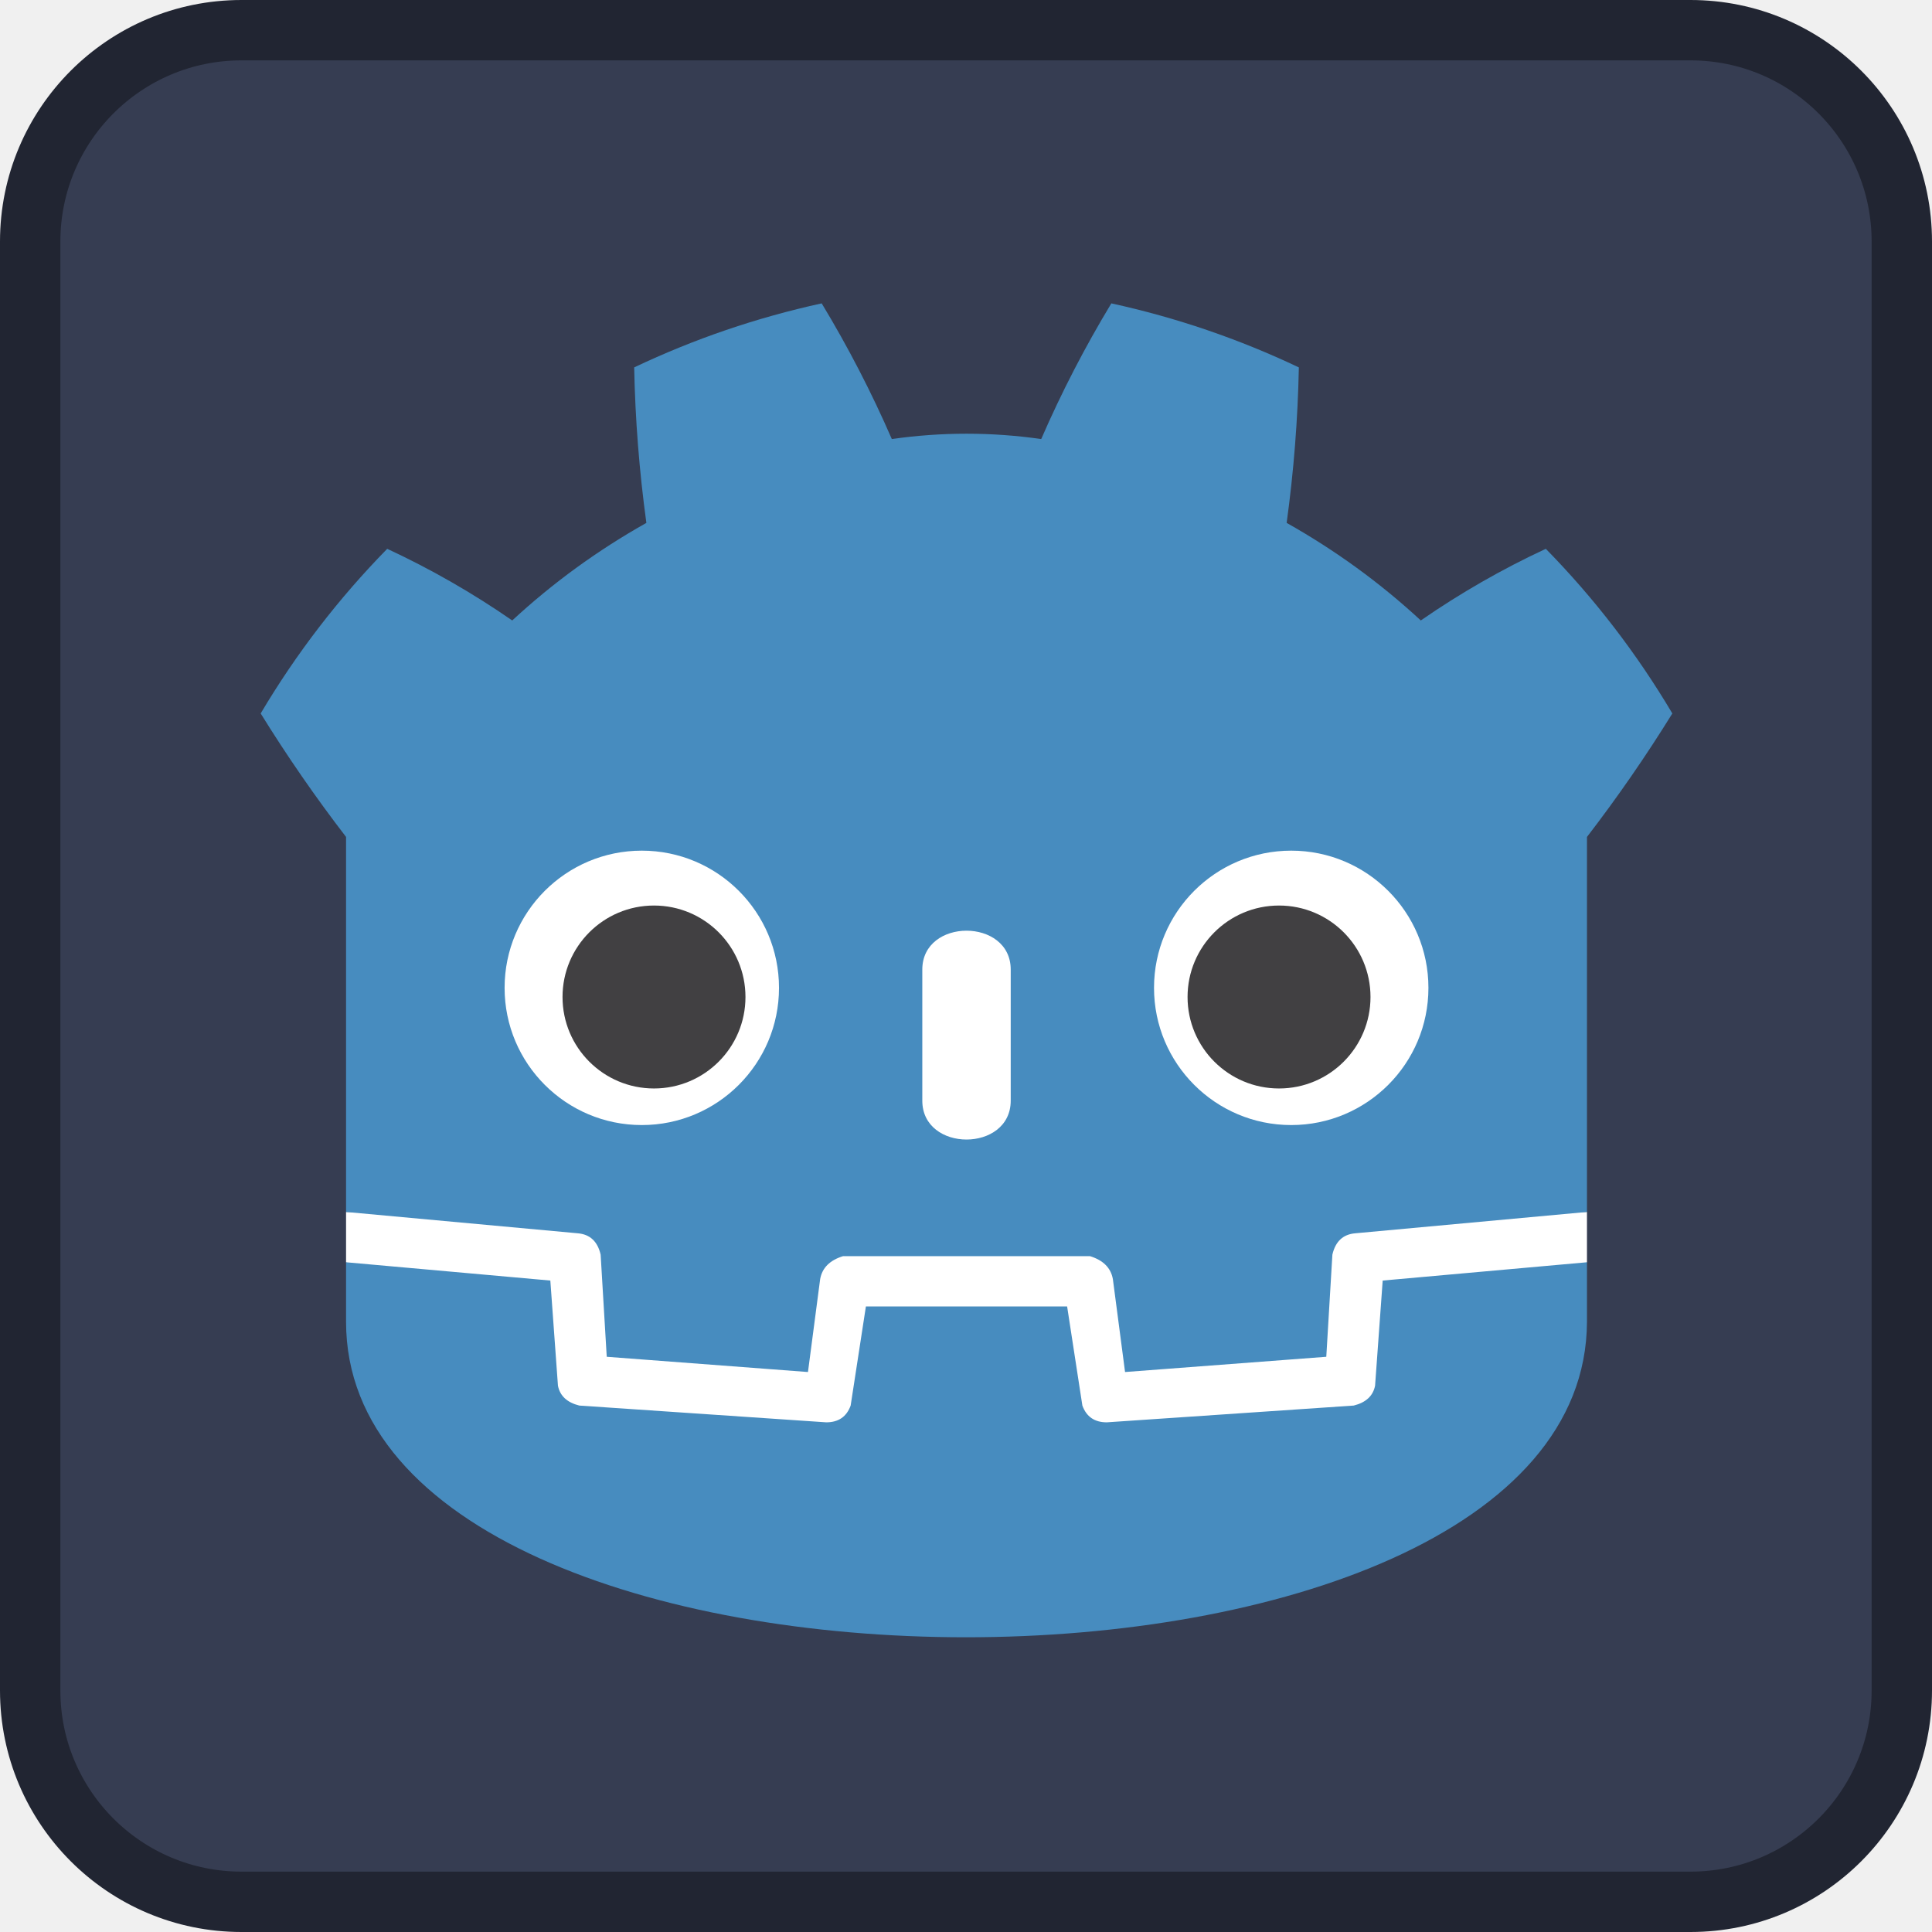
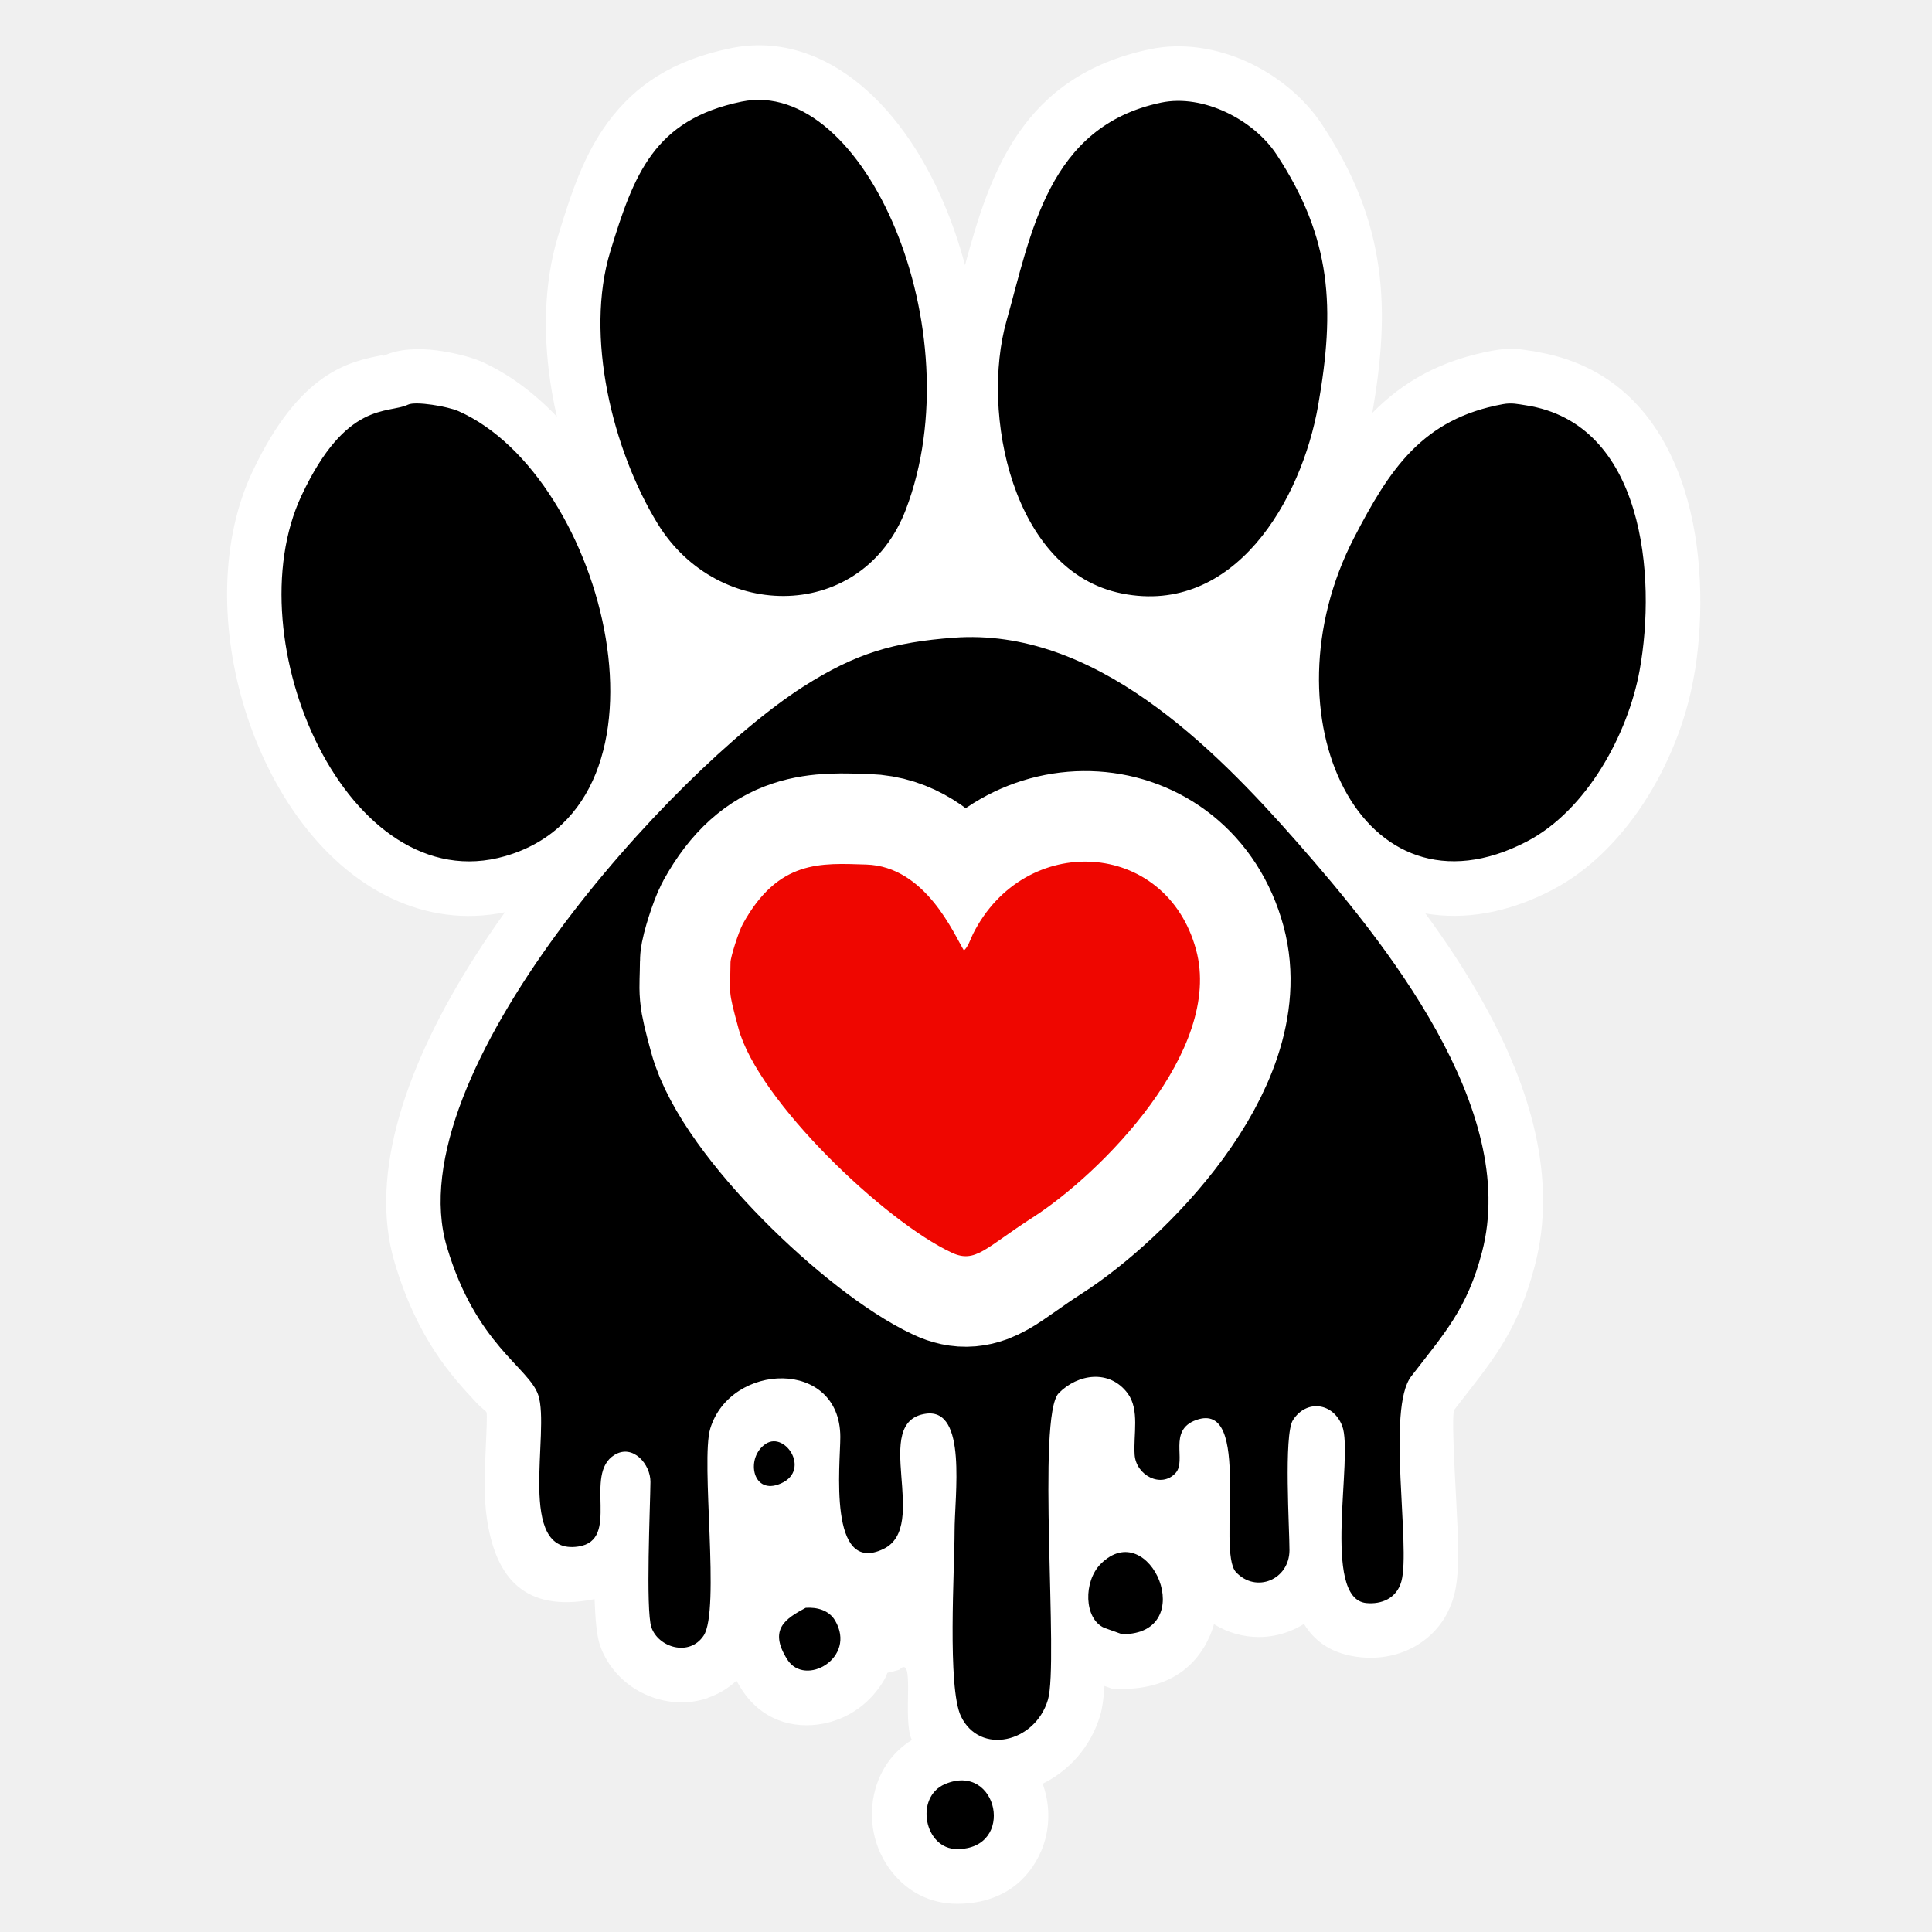
- <svg xmlns="http://www.w3.org/2000/svg" width="128" height="128">
-   <rect width="124" height="124" x="2" y="2" fill="#363d52" stroke="#212532" stroke-width="4" rx="14" />
-   <g fill="#fff" transform="translate(12.322 12.322)scale(.101)">
-     <path d="M105 673v33q407 354 814 0v-33z" />
-     <path fill="#478cbf" d="m105 673 152 14q12 1 15 14l4 67 132 10 8-61q2-11 15-15h162q13 4 15 15l8 61 132-10 4-67q3-13 15-14l152-14V427q30-39 56-81-35-59-83-108-43 20-82 47-40-37-88-64 7-51 8-102-59-28-123-42-26 43-46 89-49-7-98 0-20-46-46-89-64 14-123 42 1 51 8 102-48 27-88 64-39-27-82-47-48 49-83 108 26 42 56 81zm0 33v39c0 276 813 276 814 0v-39l-134 12-5 69q-2 10-14 13l-162 11q-12 0-16-11l-10-65H446l-10 65q-4 11-16 11l-162-11q-12-3-14-13l-5-69z" />
-     <path d="M483 600c0 34 58 34 58 0v-86c0-34-58-34-58 0z" />
-     <circle cx="725" cy="526" r="90" />
-     <circle cx="299" cy="526" r="90" />
-   </g>
-   <g fill="#414042" transform="translate(12.322 12.322)scale(.101)">
-     <circle cx="307" cy="532" r="60" />
-     <circle cx="717" cy="532" r="60" />
+ <svg xmlns="http://www.w3.org/2000/svg" xml:space="preserve" width="256px" height="256px" version="1.1" style="shape-rendering:geometricPrecision; text-rendering:geometricPrecision; image-rendering:optimizeQuality; fill-rule:evenodd; clip-rule:evenodd" viewBox="0 0 256 256">
+   <defs>
+     <style type="text/css">
+    
+     .str0 {stroke:white;stroke-width:24;stroke-miterlimit:22.926}
+     .fil2 {fill:none}
+     .fil1 {fill:black}
+     .fil3 {fill:#EF0600}
+     .fil0 {fill:white}
+    
+   </style>
+   </defs>
+   <g id="Layer_x0020_1">
+     <path class="fil0" d="M62.842 126.891c1.281,-2.016 2.643,-4.024 4.064,-6.01 -5.37,1.093 -10.439,0.31 -15.048,-1.859 -4.833,-2.274 -9.043,-6.086 -12.436,-10.805 -3.183,-4.428 -5.67,-9.698 -7.267,-15.223 -2.948,-10.202 -2.917,-21.54 1.272,-30.441 6.287,-13.358 12.911,-14.647 17.319,-15.505 0.298,-0.058 -0.138,0.224 0.21,0.058 1.821,-0.871 4.45,-0.992 6.882,-0.679 2.061,0.265 4.454,0.841 5.788,1.424l0.029 0c3.684,1.631 7.098,4.18 10.133,7.355 -0.243,-1.059 -0.458,-2.125 -0.643,-3.193 -1.222,-7.047 -1.153,-14.347 0.822,-20.813 1.764,-5.778 3.437,-10.757 6.622,-15.051 3.547,-4.782 8.443,-8.155 16.226,-9.76 3.653,-0.753 7.197,-0.392 10.55,0.891 5.398,2.064 10.174,6.511 13.909,12.393 2.789,4.393 5.063,9.709 6.596,15.457 3.305,-12.221 7.561,-25.069 24.523,-28.613 4.275,-0.894 8.8,-0.154 12.786,1.64 4.034,1.815 7.679,4.823 10.002,8.352 4.311,6.551 6.601,12.595 7.49,18.954 0.855,6.12 0.384,12.248 -0.832,19.254l0.05 -0.051c4.021,-4.073 8.988,-6.945 15.975,-8.216 2.247,-0.409 3.535,-0.196 5.002,0.047 0.43,0.071 -0.904,-0.149 0.378,0.046 0.3,0.046 -0.055,0.003 0.719,0.143 10.501,1.904 16.353,9.21 19.207,18.127 2.479,7.745 2.544,16.716 1.471,23.761 -0.005,0.031 -0.088,0.475 -0.275,1.507 -0.981,5.413 -3.286,11.338 -6.638,16.428 -3.141,4.769 -7.226,8.9 -12.077,11.423 -5.981,3.111 -11.656,3.974 -16.779,3.109 2.767,3.775 5.446,7.809 7.773,12.005 6.102,10.997 9.766,23.046 6.728,34.653 -2.136,8.158 -5.065,11.91 -9.278,17.304 -0.216,0.277 -0.439,0.563 -1.385,1.79 -0.363,0.471 -0.03,6.791 0.258,12.273 0.262,4.98 0.498,9.464 -0.315,12.4 -0.823,2.976 -2.573,5.097 -4.815,6.481 -2.29,1.413 -4.948,1.903 -7.48,1.656 -3.735,-0.365 -6.101,-2.014 -7.573,-4.421 -0.588,0.367 -1.213,0.682 -1.866,0.941 -1.314,0.521 -2.715,0.794 -4.131,0.789 -2.034,-0.007 -4.082,-0.547 -5.929,-1.702 -0.134,0.485 -0.298,0.964 -0.495,1.432 -1.728,4.106 -5.409,7.148 -11.675,7.148l-1.248 0 -1.09 -0.389c-0.106,1.608 -0.282,2.924 -0.555,3.85 -1.263,4.276 -4.207,7.42 -7.64,9.1 0.213,0.585 0.382,1.186 0.506,1.794 0.47,2.313 0.275,4.812 -0.676,7.069 -1.676,3.975 -5.296,7.047 -11.167,7.047 -3.667,0 -6.582,-1.665 -8.587,-4.152 -1.249,-1.548 -2.085,-3.391 -2.461,-5.279 -0.372,-1.868 -0.315,-3.873 0.218,-5.768 0.735,-2.607 2.313,-4.952 4.841,-6.508l-0.01 -0.021c-1.302,-2.707 0.53,-11.476 -1.654,-9.292 -2.756,0.883 -0.598,-0.478 -2.756,2.483 -0.906,1.243 -2.026,2.276 -3.254,3.052 -1.247,0.788 -2.649,1.345 -4.094,1.62 -4.031,0.768 -8.238,-0.504 -10.859,-4.655 -0.223,-0.353 -0.428,-0.701 -0.616,-1.044 -1.126,1.05 -2.416,1.795 -3.791,2.27l0 0.028c-1.748,0.603 -3.588,0.715 -5.352,0.421 -1.642,-0.273 -3.225,-0.907 -4.594,-1.824 -1.954,-1.31 -3.543,-3.247 -4.358,-5.608 -0.413,-1.198 -0.62,-3.453 -0.708,-6.094 -0.357,0.073 -0.729,0.139 -1.119,0.197 -8.71,1.297 -12.073,-3.638 -13.148,-10.852 -0.443,-2.976 -0.292,-6.29 -0.152,-9.39 0.104,-2.284 0.199,-4.395 0.098,-4.692 -0.077,-0.228 -0.544,-0.439 -1.347,-1.301 -3.196,-3.43 -7.794,-8.364 -10.837,-18.597 -3.532,-11.874 1.764,-26.524 10.563,-40.364z" />
+     <path class="fil1" d="M126.332 84.502c-7.854,0.593 -12.913,2.014 -19.953,6.521 -17.116,10.958 -53.964,51.336 -47.165,74.194 3.861,12.98 10.852,15.951 12.1,19.615 1.65,4.845 -3.032,21.335 5.304,20.093 5.714,-0.851 0.581,-9.576 4.821,-12.152 2.429,-1.476 4.763,1.249 4.748,3.579 -0.018,2.946 -0.657,17.008 0.128,19.282 0.916,2.656 5.016,3.937 6.917,1.101 2.239,-3.342 -0.424,-23.168 0.885,-27.453 2.68,-8.776 17.209,-9.313 17.229,1.121 0.006,3.545 -1.681,18.42 5.724,14.839 6.237,-3.017 -1.824,-16.889 5.625,-17.919 5.502,-0.76 3.782,10.84 3.79,15.633 0.007,4.774 -0.981,20.662 0.846,24.463 2.501,5.204 9.841,3.51 11.529,-2.206 1.446,-4.894 -1.532,-37.615 1.434,-40.618 2.525,-2.557 6.711,-3.193 9.125,0.026 1.619,2.198 0.744,5.477 0.926,8.145 0.187,2.736 3.553,4.495 5.438,2.402 1.485,-1.649 -1.072,-5.643 2.702,-7.003 7.528,-2.714 2.704,17.384 5.29,20.15 2.658,2.845 7.073,0.996 7.087,-2.9 0.01,-2.664 -0.777,-15.294 0.455,-17.232 1.771,-2.786 5.329,-2.346 6.53,0.758 1.551,4.008 -2.809,22.885 3.191,23.471 1.998,0.196 4.024,-0.6 4.652,-2.871 1.259,-4.553 -2.006,-22.872 1.302,-27.164 4.438,-5.76 7.416,-8.953 9.388,-16.49 4.971,-18.992 -12.927,-41.122 -24.515,-54.307 -11.159,-12.698 -26.892,-28.486 -45.533,-27.078zm-24.856 106.807c-2.664,1.745 -1.856,6.609 1.622,5.405 4.557,-1.578 1.029,-7.142 -1.622,-5.405zm5.279 21.736c-2.579,1.401 -4.995,2.796 -2.437,6.846 2.347,3.718 9.256,-0.213 6.332,-5.168 -0.822,-1.391 -2.438,-1.779 -3.895,-1.678zm20.064 31.969c7.833,0 5.424,-11.616 -1.613,-8.607 -4.042,1.729 -2.736,8.607 1.613,8.607zm21.87 -28.471c10.421,0 3.656,-15.838 -2.841,-9.311 -2.306,2.317 -2.229,7.25 0.457,8.459l2.384 0.852zm-94.619 -162.926c-2.661,1.273 -8.164,-0.599 -14.104,12.021 -9.027,19.181 6.112,53.834 26.975,47.804 24.21,-6.997 13.395,-50.292 -6.202,-58.967 -1.451,-0.633 -5.672,-1.335 -6.669,-0.858zm145.068 -0.061c-10.658,1.938 -15.025,8.63 -19.725,17.714 -12.146,23.473 0.964,51.643 22.898,40.236 7.908,-4.112 13.407,-14.191 14.95,-22.699 2.248,-12.401 0.597,-32.712 -15.093,-35.102 -1.04,-0.158 -1.842,-0.366 -3.03,-0.149zm-100.88 -40.089c-11.578,2.387 -14.269,9.629 -17.384,19.828 -3.432,11.237 0.298,26.335 6.254,36.071 8.061,13.179 27.217,13.013 32.896,-1.836 9.054,-23.678 -5.447,-57.428 -21.766,-54.063zm55.607 0.127c-15.031,3.14 -17.248,17.428 -20.506,28.96 -3.41,12.07 0.695,33.194 15.309,36.088 14.91,2.953 23.786,-12.351 25.994,-24.922 2.26,-12.875 1.835,-22.086 -5.511,-33.247 -3.038,-4.618 -9.727,-8.041 -15.286,-6.879z" />
+     <path class="fil2 str0" d="M96.795 127.51c-0.033,4.425 -0.397,3.391 1.06,8.769 2.59,9.562 19.376,25.576 28.273,29.713 3.134,1.457 4.456,-0.657 10.699,-4.663 9.083,-5.828 25.271,-22.152 21.665,-35.465 -3.989,-14.729 -22.765,-15.681 -29.579,-2.082 -0.32,0.668 -0.65,1.719 -1.189,2.159 -1.324,-2.153 -5.074,-11.142 -12.946,-11.384 -6.018,-0.184 -11.634,-0.668 -16.344,7.861 -0.56,1.015 -1.634,4.412 -1.639,5.092z" />
+     <path class="fil3" d="M96.795 127.51c-0.033,4.425 -0.397,3.391 1.06,8.769 2.59,9.562 19.376,25.576 28.273,29.713 3.134,1.457 4.456,-0.657 10.699,-4.663 9.083,-5.828 25.271,-22.152 21.665,-35.465 -3.989,-14.729 -22.765,-15.681 -29.579,-2.082 -0.32,0.668 -0.65,1.719 -1.189,2.159 -1.324,-2.153 -5.074,-11.142 -12.946,-11.384 -6.018,-0.184 -11.634,-0.668 -16.344,7.861 -0.56,1.015 -1.634,4.412 -1.639,5.092z" />
  </g>
</svg>
